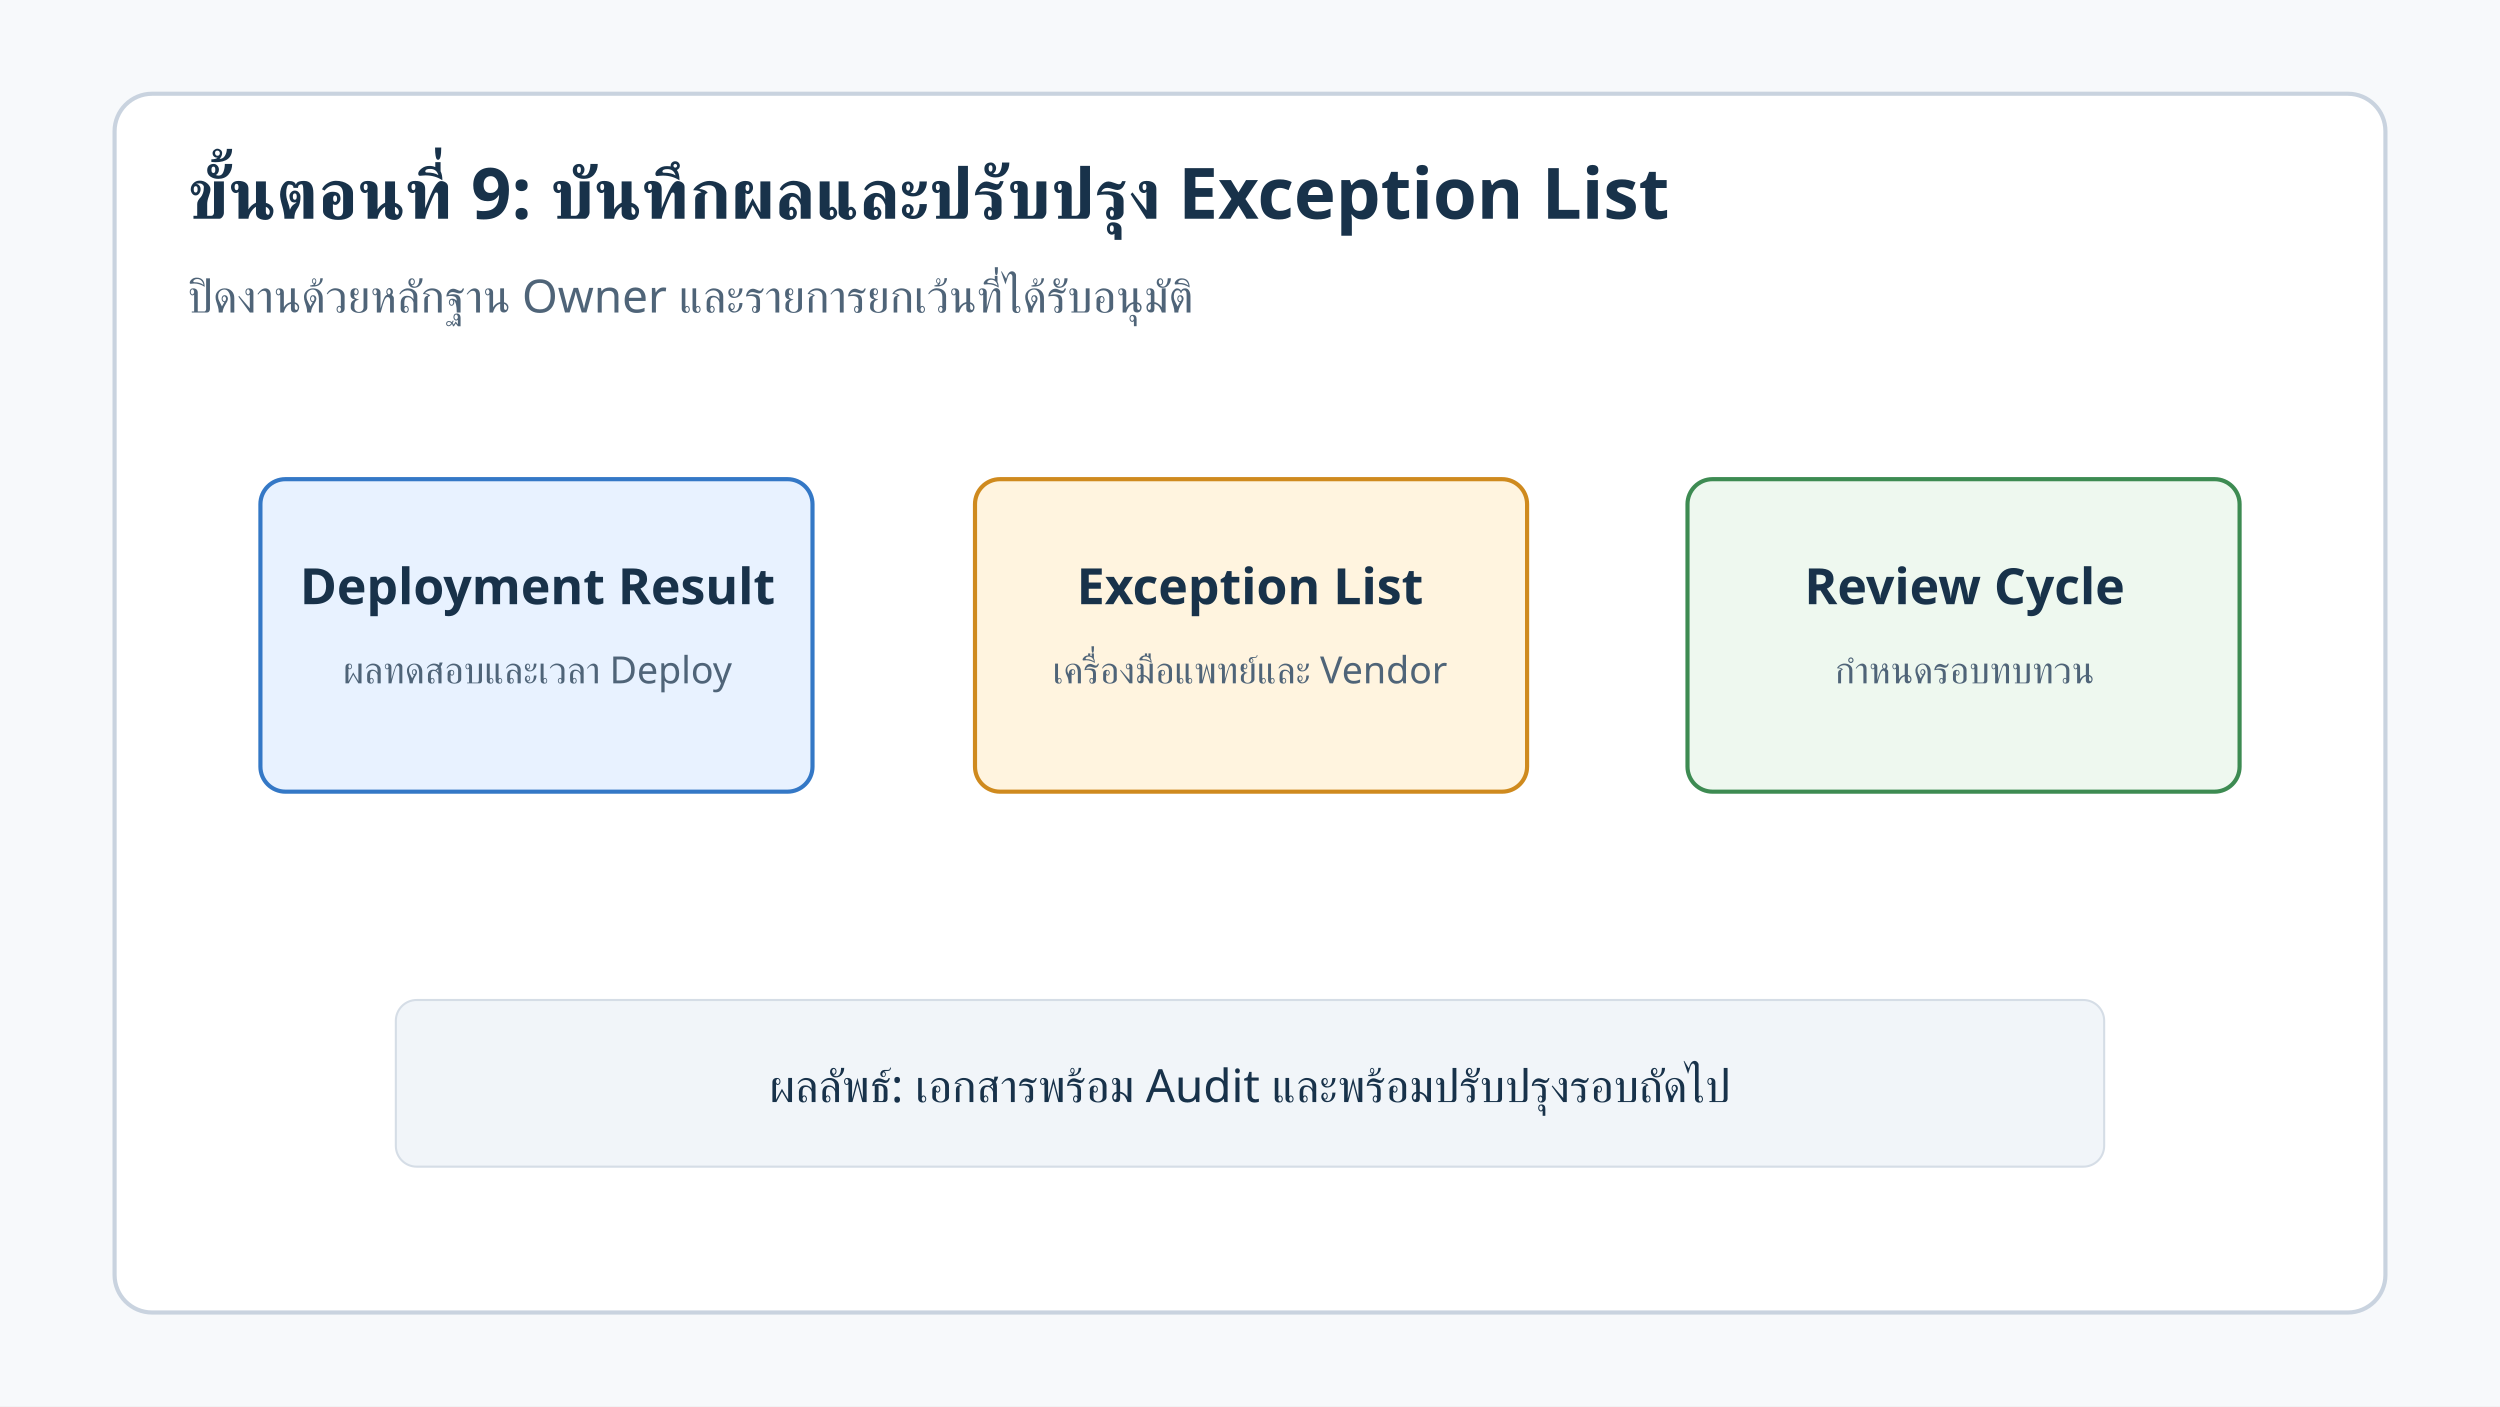
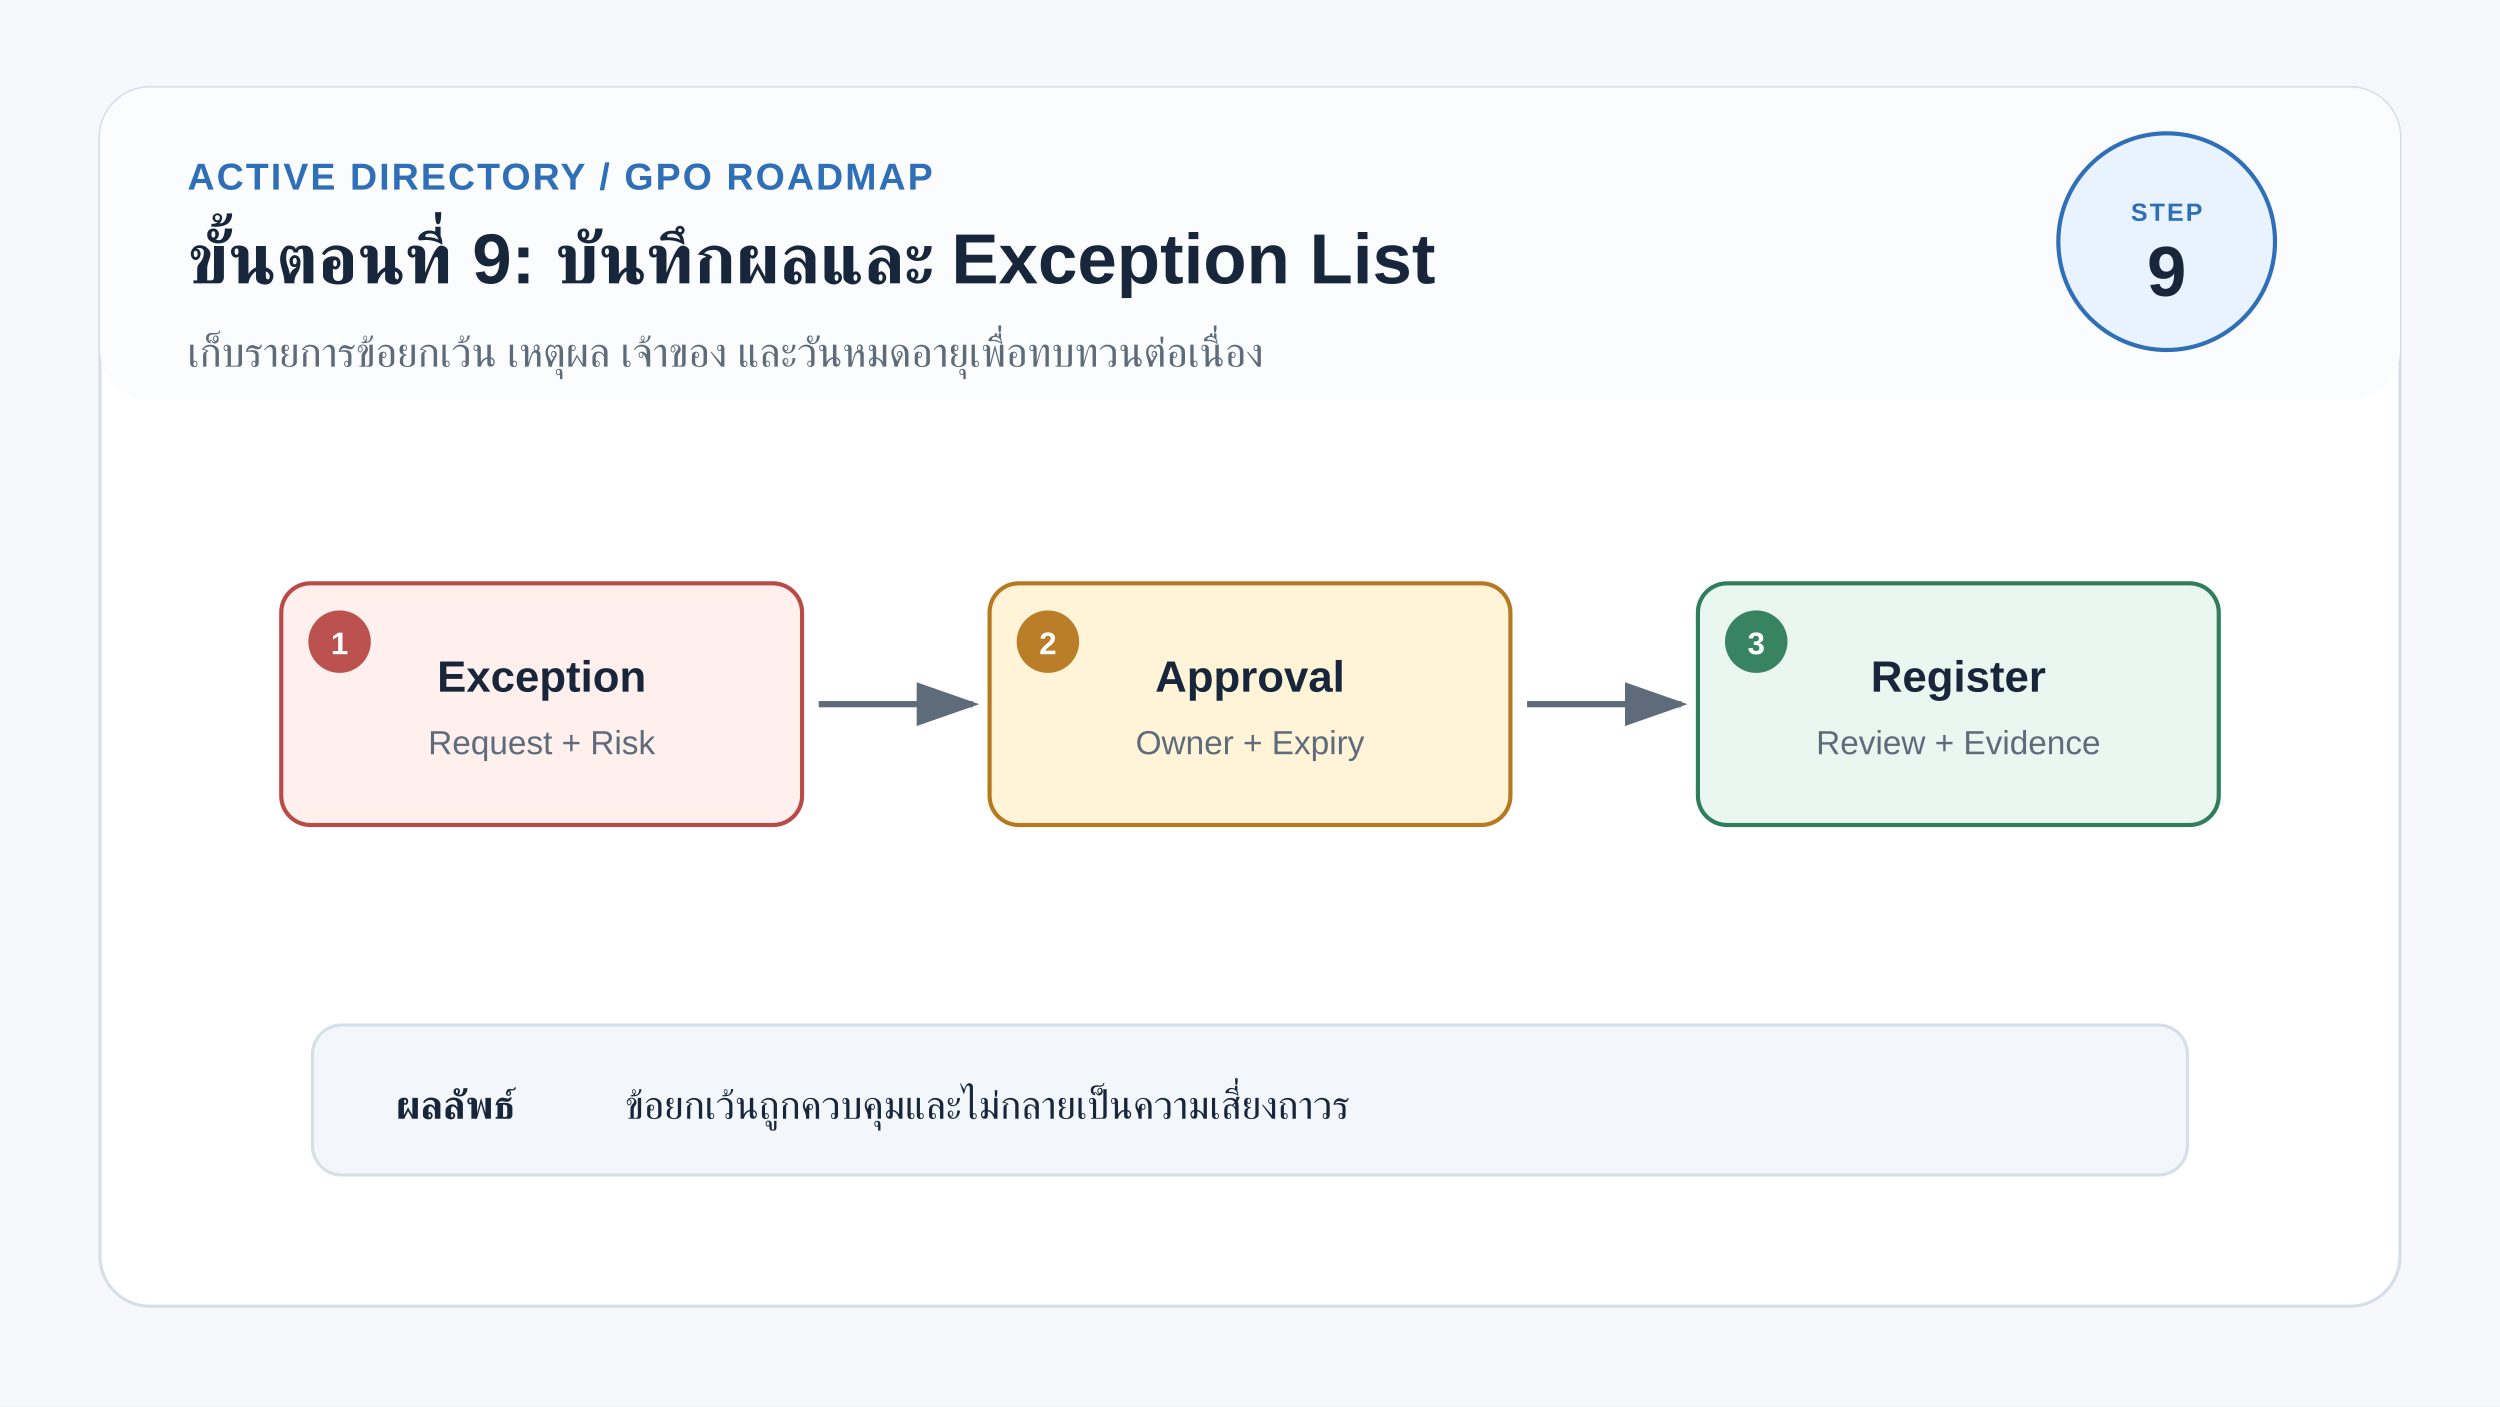
<svg xmlns="http://www.w3.org/2000/svg" width="1200" height="675" viewBox="0 0 1200 675">
-   <rect width="1200" height="675" fill="#f7f9fb" />
-   <rect x="55" y="45" width="1090" height="585" rx="18" fill="#ffffff" stroke="#c9d3df" stroke-width="2" />
-   <text x="90" y="105" font-family="Segoe UI, Tahoma, sans-serif" font-size="34" font-weight="700" fill="#18324a">ขั้นตอนที่ 9: บันทึกผลและปรับปรุง Exception List</text>
-   <text x="90" y="150" font-family="Segoe UI, Tahoma, sans-serif" font-size="22" fill="#4f6478">ปิดงานด้วยหลักฐาน Owner และรายการยกเว้นที่ได้รับอนุมัติ</text>
-   <rect x="125" y="230" width="265" height="150" rx="12" fill="#e8f2ff" stroke="#3478c6" stroke-width="2" />
-   <text x="258" y="290" text-anchor="middle" font-family="Segoe UI, Tahoma, sans-serif" font-size="24" font-weight="700" fill="#18324a">Deployment Result</text>
-   <text x="258" y="328" text-anchor="middle" font-family="Segoe UI, Tahoma, sans-serif" font-size="18" fill="#4f6478">ผลทดสอบและเวลา Deploy</text>
-   <rect x="468" y="230" width="265" height="150" rx="12" fill="#fff4df" stroke="#cf8a1e" stroke-width="2" />
-   <text x="600" y="290" text-anchor="middle" font-family="Segoe UI, Tahoma, sans-serif" font-size="24" font-weight="700" fill="#18324a">Exception List</text>
-   <text x="600" y="328" text-anchor="middle" font-family="Segoe UI, Tahoma, sans-serif" font-size="18" fill="#4f6478">เครื่องมือแพทย์และ Vendor</text>
-   <rect x="810" y="230" width="265" height="150" rx="12" fill="#eef8ef" stroke="#3d8b52" stroke-width="2" />
-   <text x="943" y="290" text-anchor="middle" font-family="Segoe UI, Tahoma, sans-serif" font-size="24" font-weight="700" fill="#18324a">Review Cycle</text>
-   <text x="943" y="328" text-anchor="middle" font-family="Segoe UI, Tahoma, sans-serif" font-size="18" fill="#4f6478">กำหนดรอบทบทวน</text>
-   <rect x="190" y="480" width="820" height="80" rx="10" fill="#f1f5f9" stroke="#d5dde6" />
-   <text x="600" y="529" text-anchor="middle" font-family="Segoe UI, Tahoma, sans-serif" font-size="22" fill="#18324a">ผลลัพธ์: เอกสารพร้อม Audit และพร้อมปรับปรุงรอบถัดไป</text>
+   <defs>
+     <marker id="arrow" markerWidth="10" markerHeight="7" refX="9" refY="3.5" orient="auto">
+       <polygon points="0 0, 10 3.5, 0 7" fill="#5E6B7A" />
+     </marker>
+   </defs>
+   <g id="background">
+     <rect x="0" y="0" width="1200" height="675" fill="#F6F8FB" />
+   </g>
+   <g id="containers">
+     <rect x="48" y="42" width="1104" height="585" rx="24" fill="#FFFFFF" stroke="#D6DEE8" stroke-width="1.5" />
+     <rect x="48" y="42" width="1104" height="150" rx="24" fill="#FBFCFE" />
+   </g>
+   <g id="nodes">
+     <circle cx="1040" cy="116" r="52" fill="#E9F2FF" stroke="#2F6FB7" stroke-width="2" />
+     <rect x="135" y="280" width="250" height="116" rx="14" fill="#FFF0EE" stroke="#B94A48" stroke-width="2" />
+     <circle cx="163" cy="308" r="15" fill="#B94A48" opacity="0.95" />
+     <rect x="475" y="280" width="250" height="116" rx="14" fill="#FFF4D8" stroke="#B7791F" stroke-width="2" />
+     <circle cx="503" cy="308" r="15" fill="#B7791F" opacity="0.95" />
+     <rect x="815" y="280" width="250" height="116" rx="14" fill="#EAF6F0" stroke="#2E7D5B" stroke-width="2" />
+     <circle cx="843" cy="308" r="15" fill="#2E7D5B" opacity="0.95" />
+     <rect x="150" y="492" width="900" height="72" rx="14" fill="#F3F6FA" stroke="#D6DEE8" stroke-width="1.5" />
+   </g>
+   <g id="labels">
+     <text x="90" y="91" font-family="Segoe UI, Leelawadee UI, Tahoma, Arial, sans-serif" font-size="18" font-weight="700" fill="#2F6FB7" letter-spacing="1">ACTIVE DIRECTORY / GPO ROADMAP</text>
+     <text x="90" y="136" font-family="Segoe UI, Leelawadee UI, Tahoma, Arial, sans-serif" font-size="34" font-weight="800" fill="#17263A">ขั้นตอนที่ 9: บันทึกผลและ Exception List</text>
+     <text x="90" y="176" font-family="Segoe UI, Leelawadee UI, Tahoma, Arial, sans-serif" font-size="20" fill="#5E6B7A">เก็บรายการข้อยกเว้น เหตุผล เจ้าของ และวันหมดอายุเพื่อทบทวนต่อเนื่อง</text>
+     <text x="1040" y="106" text-anchor="middle" font-family="Segoe UI, Leelawadee UI, Tahoma, Arial, sans-serif" font-size="12" font-weight="700" fill="#2F6FB7" letter-spacing="1">STEP</text>
+     <text x="1040" y="142" text-anchor="middle" font-family="Segoe UI, Leelawadee UI, Tahoma, Arial, sans-serif" font-size="34" font-weight="800" fill="#17263A">9</text>
+     <text x="163" y="314" text-anchor="middle" font-family="Segoe UI, Leelawadee UI, Tahoma, Arial, sans-serif" font-size="15" font-weight="800" fill="#FFFFFF">1</text>
+     <text x="260.0" y="332" text-anchor="middle" font-family="Segoe UI, Leelawadee UI, Tahoma, Arial, sans-serif" font-size="21" font-weight="800" fill="#17263A">Exception</text>
+     <text x="260.0" y="362" text-anchor="middle" font-family="Segoe UI, Leelawadee UI, Tahoma, Arial, sans-serif" font-size="16" fill="#5E6B7A">Request + Risk</text>
+     <text x="503" y="314" text-anchor="middle" font-family="Segoe UI, Leelawadee UI, Tahoma, Arial, sans-serif" font-size="15" font-weight="800" fill="#FFFFFF">2</text>
+     <text x="600.0" y="332" text-anchor="middle" font-family="Segoe UI, Leelawadee UI, Tahoma, Arial, sans-serif" font-size="21" font-weight="800" fill="#17263A">Approval</text>
+     <text x="600.0" y="362" text-anchor="middle" font-family="Segoe UI, Leelawadee UI, Tahoma, Arial, sans-serif" font-size="16" fill="#5E6B7A">Owner + Expiry</text>
+     <text x="843" y="314" text-anchor="middle" font-family="Segoe UI, Leelawadee UI, Tahoma, Arial, sans-serif" font-size="15" font-weight="800" fill="#FFFFFF">3</text>
+     <text x="940.0" y="332" text-anchor="middle" font-family="Segoe UI, Leelawadee UI, Tahoma, Arial, sans-serif" font-size="21" font-weight="800" fill="#17263A">Register</text>
+     <text x="940.0" y="362" text-anchor="middle" font-family="Segoe UI, Leelawadee UI, Tahoma, Arial, sans-serif" font-size="16" fill="#5E6B7A">Review + Evidence</text>
+     <text x="190" y="537" font-family="Segoe UI, Leelawadee UI, Tahoma, Arial, sans-serif" font-size="19" font-weight="700" fill="#17263A">ผลลัพธ์</text>
+     <text x="300" y="537" font-family="Segoe UI, Leelawadee UI, Tahoma, Arial, sans-serif" font-size="19" fill="#17263A">ข้อยกเว้นถูกควบคุมและไม่กลายเป็นความเสี่ยงถาวร</text>
+   </g>
+   <g id="connections">
+     <line x1="393" y1="338.0" x2="467" y2="338.0" stroke="#5E6B7A" stroke-width="3" marker-end="url(#arrow)" />
+     <line x1="733" y1="338.0" x2="807" y2="338.0" stroke="#5E6B7A" stroke-width="3" marker-end="url(#arrow)" />
+   </g>
</svg>
